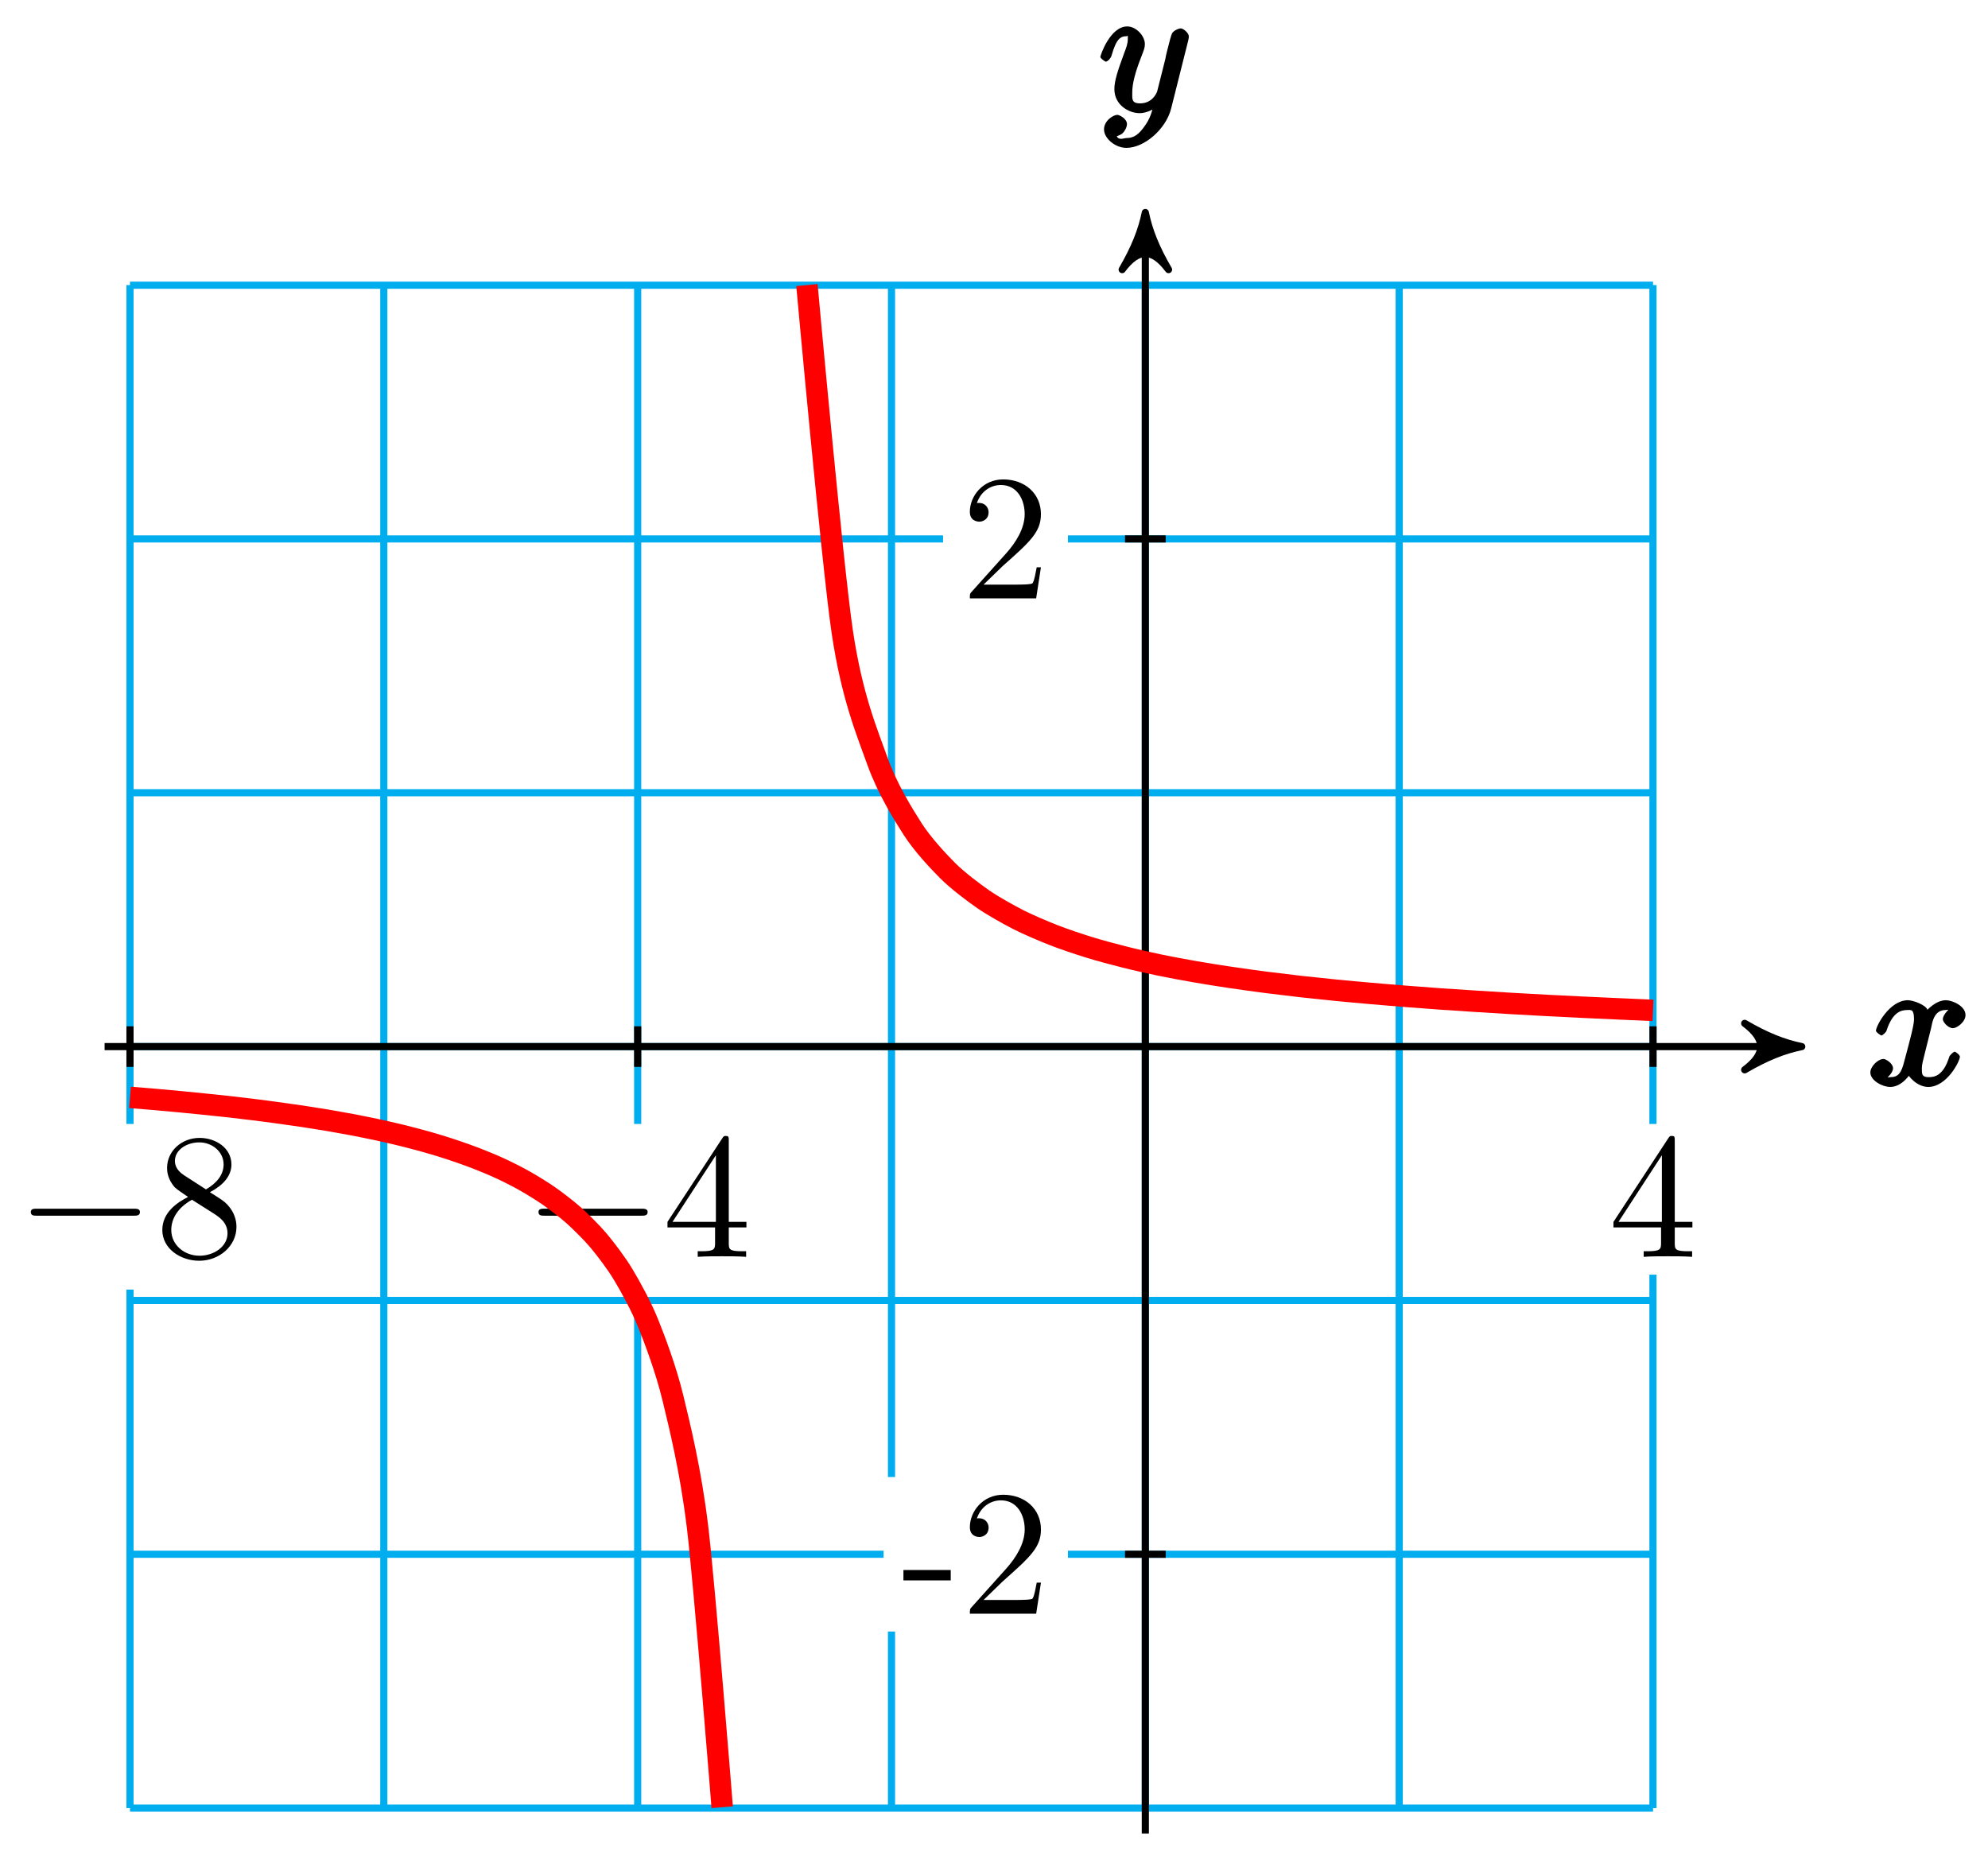
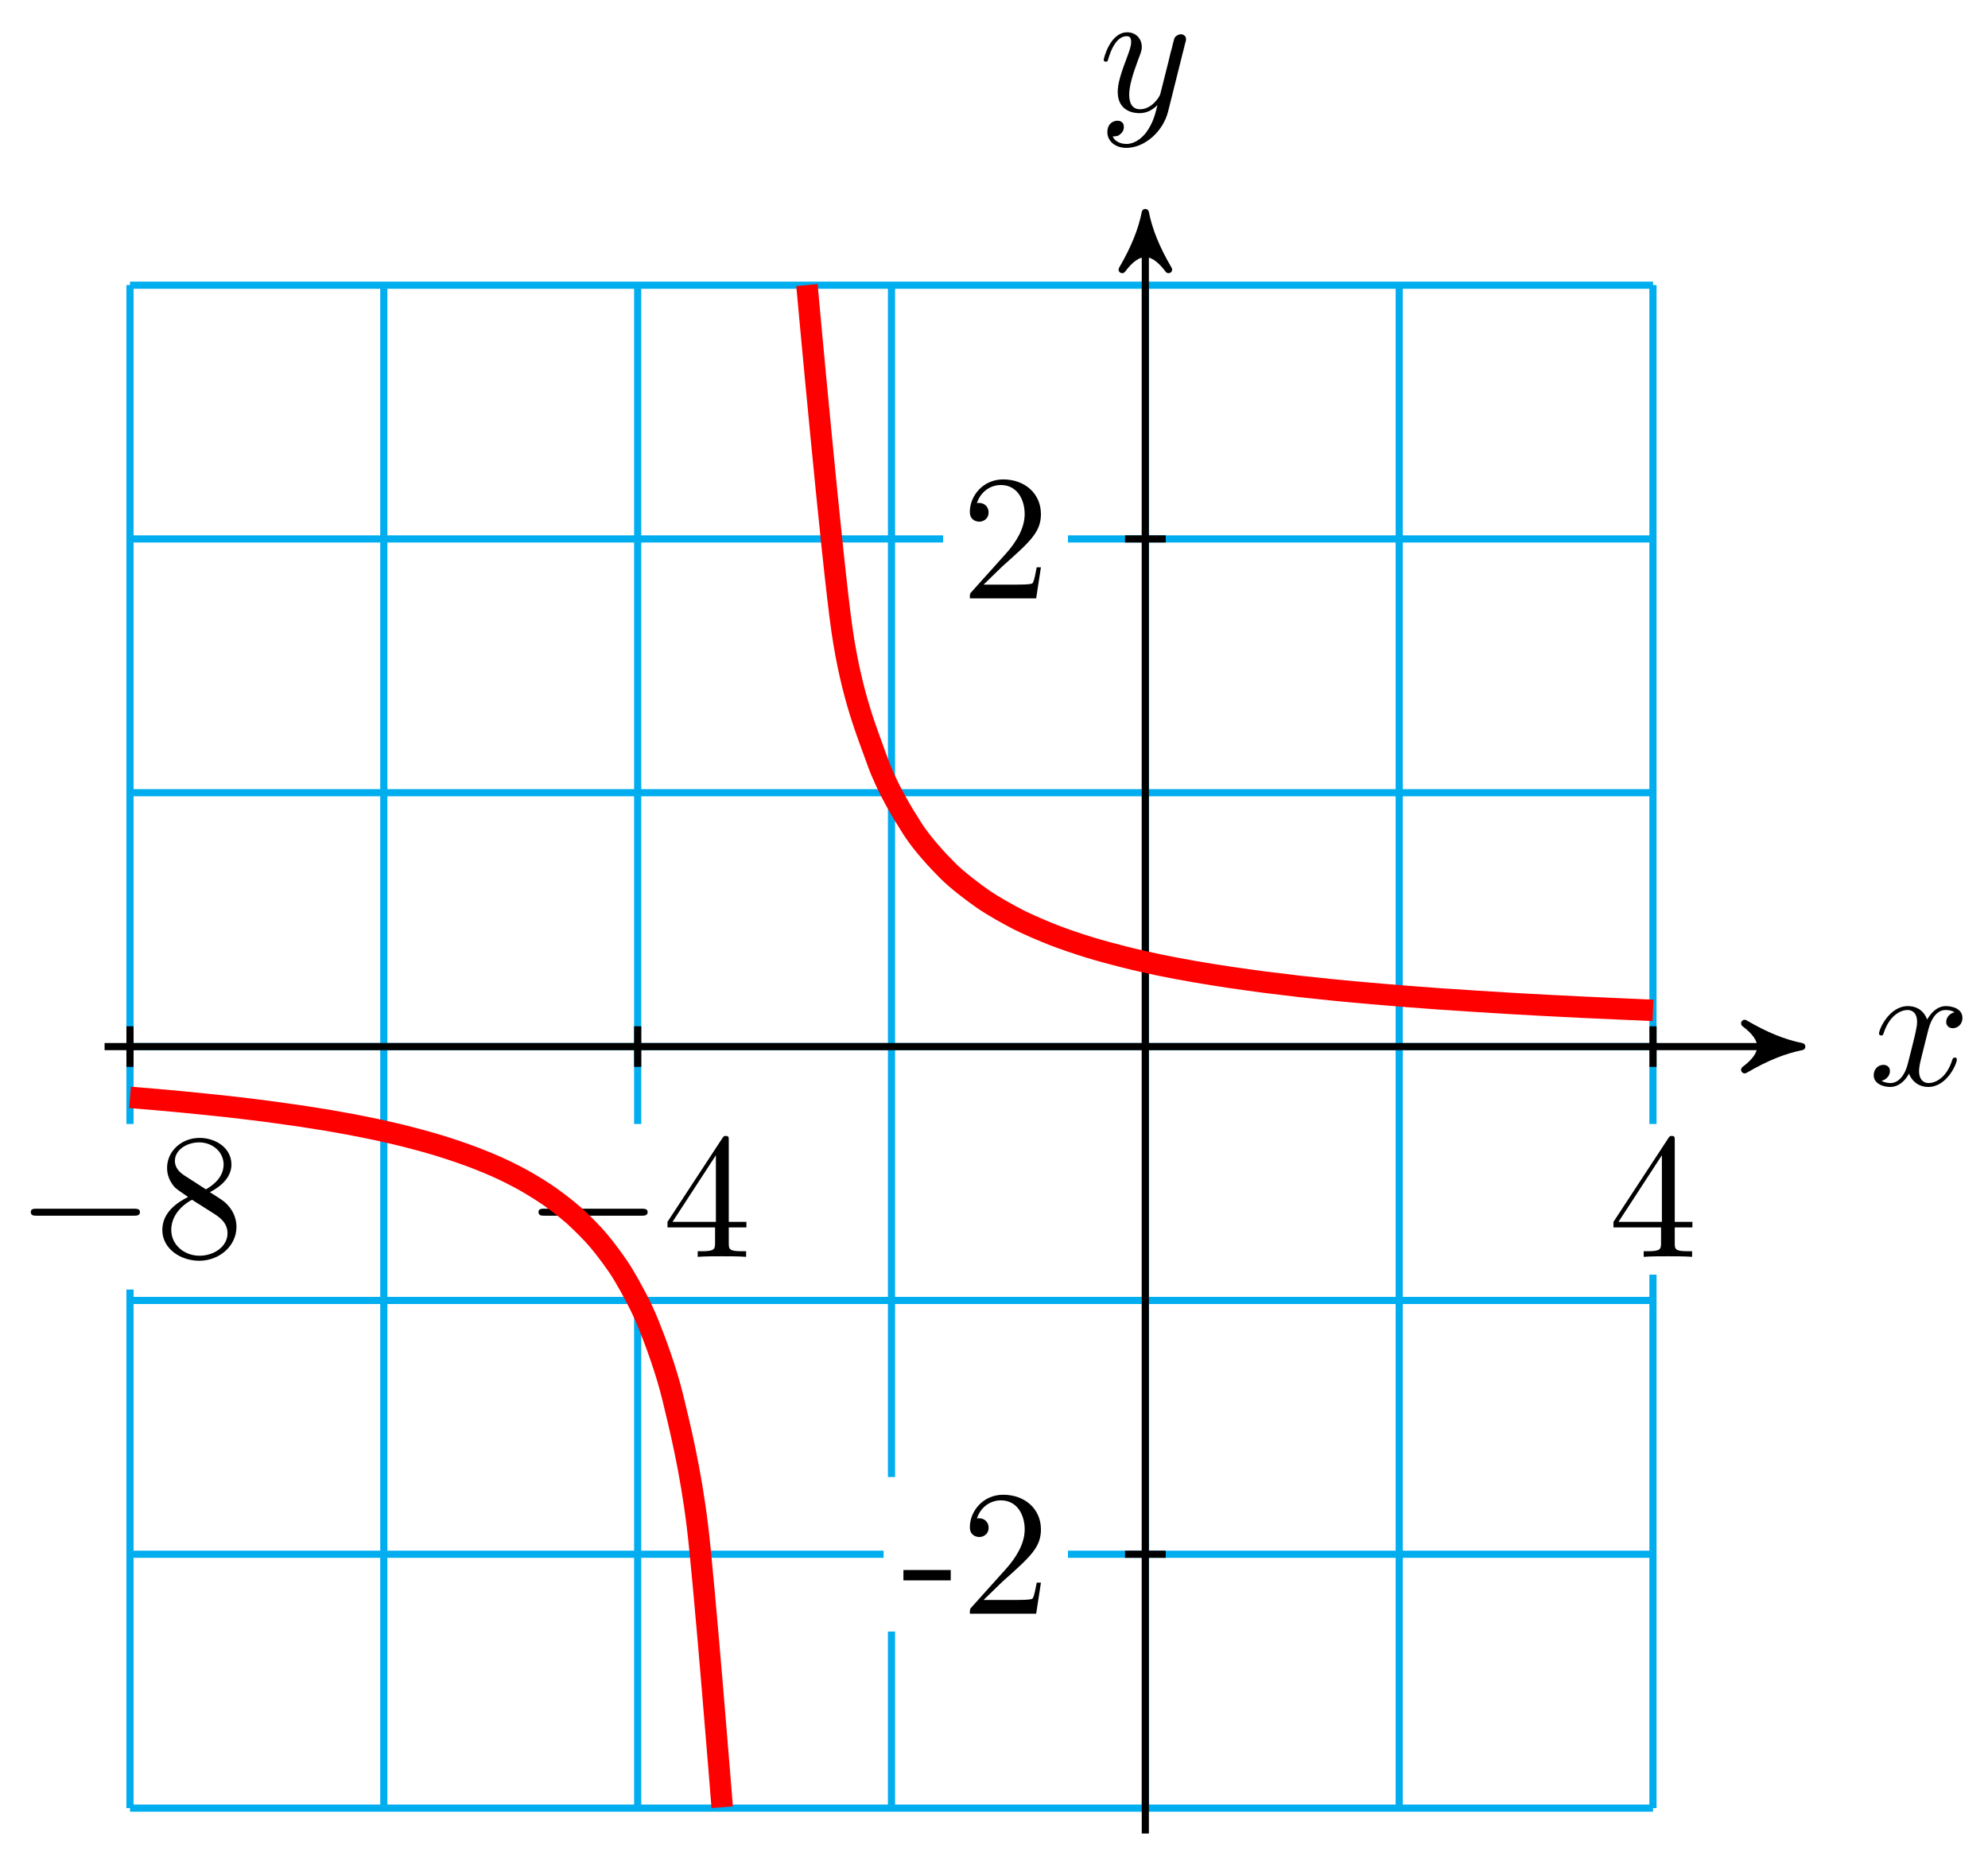
<svg xmlns="http://www.w3.org/2000/svg" xmlns:xlink="http://www.w3.org/1999/xlink" width="111pt" height="104pt" viewBox="0 0 111 104" version="1.1">
  <defs>
    <g>
      <symbol overflow="visible" id="glyph0-0">
        <path style="stroke:none;" d="" />
      </symbol>
      <symbol overflow="visible" id="glyph0-1">
-         <path style="stroke:none;" d="M 3.5 -3.172 C 3.562 -3.422 3.625 -4.188 4.312 -4.188 C 4.359 -4.188 4.469 -4.234 4.688 -4.109 L 4.812 -4.391 C 4.531 -4.344 4.156 -3.922 4.156 -3.672 C 4.156 -3.516 4.453 -3.172 4.719 -3.172 C 4.938 -3.172 5.422 -3.516 5.422 -3.906 C 5.422 -4.422 4.672 -4.734 4.328 -4.734 C 3.75 -4.734 3.266 -4.156 3.297 -4.203 C 3.203 -4.469 2.5 -4.734 2.203 -4.734 C 1.172 -4.734 0.422 -3.281 0.422 -3.031 C 0.422 -2.938 0.703 -2.766 0.719 -2.766 C 0.797 -2.766 1 -2.953 1.016 -3.047 C 1.359 -4.094 1.844 -4.188 2.188 -4.188 C 2.375 -4.188 2.547 -4.25 2.547 -3.672 C 2.547 -3.375 2.375 -2.703 2 -1.312 C 1.844 -0.688 1.672 -0.438 1.234 -0.438 C 1.172 -0.438 1.062 -0.391 0.859 -0.516 L 0.734 -0.234 C 0.984 -0.297 1.375 -0.656 1.375 -0.938 C 1.375 -1.203 0.984 -1.453 0.844 -1.453 C 0.531 -1.453 0.109 -1.031 0.109 -0.703 C 0.109 -0.25 0.781 0.109 1.219 0.109 C 1.891 0.109 2.359 -0.641 2.391 -0.703 L 2.094 -0.812 C 2.219 -0.438 2.75 0.109 3.344 0.109 C 4.375 0.109 5.109 -1.328 5.109 -1.578 C 5.109 -1.688 4.859 -1.859 4.828 -1.859 C 4.734 -1.859 4.531 -1.641 4.516 -1.578 C 4.188 -0.516 3.688 -0.438 3.375 -0.438 C 2.984 -0.438 2.984 -0.594 2.984 -0.922 C 2.984 -1.141 3.047 -1.359 3.156 -1.797 Z M 3.5 -3.172 " />
+         <path style="stroke:none;" d="M 3.328 -3.016 C 3.391 -3.266 3.625 -4.188 4.312 -4.188 C 4.359 -4.188 4.609 -4.188 4.812 -4.062 C 4.531 -4 4.344 -3.766 4.344 -3.516 C 4.344 -3.359 4.453 -3.172 4.719 -3.172 C 4.938 -3.172 5.25 -3.344 5.25 -3.75 C 5.25 -4.266 4.672 -4.406 4.328 -4.406 C 3.75 -4.406 3.406 -3.875 3.281 -3.656 C 3.031 -4.312 2.5 -4.406 2.203 -4.406 C 1.172 -4.406 0.594 -3.125 0.594 -2.875 C 0.594 -2.766 0.703 -2.766 0.719 -2.766 C 0.797 -2.766 0.828 -2.797 0.844 -2.875 C 1.188 -3.938 1.844 -4.188 2.188 -4.188 C 2.375 -4.188 2.719 -4.094 2.719 -3.516 C 2.719 -3.203 2.547 -2.547 2.188 -1.141 C 2.031 -0.531 1.672 -0.109 1.234 -0.109 C 1.172 -0.109 0.953 -0.109 0.734 -0.234 C 0.984 -0.297 1.203 -0.5 1.203 -0.781 C 1.203 -1.047 0.984 -1.125 0.844 -1.125 C 0.531 -1.125 0.297 -0.875 0.297 -0.547 C 0.297 -0.094 0.781 0.109 1.219 0.109 C 1.891 0.109 2.25 -0.594 2.266 -0.641 C 2.391 -0.281 2.75 0.109 3.344 0.109 C 4.375 0.109 4.938 -1.172 4.938 -1.422 C 4.938 -1.531 4.859 -1.531 4.828 -1.531 C 4.734 -1.531 4.719 -1.484 4.688 -1.422 C 4.359 -0.344 3.688 -0.109 3.375 -0.109 C 2.984 -0.109 2.828 -0.422 2.828 -0.766 C 2.828 -0.984 2.875 -1.203 2.984 -1.641 Z M 3.328 -3.016 " />
      </symbol>
      <symbol overflow="visible" id="glyph0-2">
-         <path style="stroke:none;" d="M 5.016 -3.953 C 5.047 -4.094 5.047 -4.109 5.047 -4.188 C 5.047 -4.359 4.75 -4.625 4.594 -4.625 C 4.5 -4.625 4.203 -4.516 4.109 -4.344 C 4.047 -4.203 3.969 -3.891 3.922 -3.703 C 3.859 -3.453 3.781 -3.188 3.734 -2.906 L 3.281 -1.109 C 3.234 -0.969 2.984 -0.438 2.328 -0.438 C 1.828 -0.438 1.891 -0.703 1.891 -1.078 C 1.891 -1.531 2.047 -2.156 2.391 -3.031 C 2.547 -3.438 2.594 -3.547 2.594 -3.75 C 2.594 -4.203 2.109 -4.734 1.609 -4.734 C 0.656 -4.734 0.109 -3.125 0.109 -3.031 C 0.109 -2.938 0.391 -2.766 0.406 -2.766 C 0.516 -2.766 0.688 -2.953 0.734 -3.109 C 1 -4.047 1.234 -4.188 1.578 -4.188 C 1.656 -4.188 1.641 -4.344 1.641 -4.031 C 1.641 -3.781 1.547 -3.516 1.469 -3.328 C 1.078 -2.266 0.891 -1.703 0.891 -1.234 C 0.891 -0.344 1.703 0.109 2.297 0.109 C 2.688 0.109 3.141 -0.109 3.422 -0.391 L 3.125 -0.5 C 2.984 0.016 2.922 0.391 2.516 0.922 C 2.266 1.25 2.016 1.5 1.562 1.5 C 1.422 1.5 1.141 1.641 1.031 1.406 C 0.953 1.406 1.203 1.359 1.344 1.234 C 1.453 1.141 1.594 0.906 1.594 0.719 C 1.594 0.406 1.156 0.203 1.062 0.203 C 0.828 0.203 0.312 0.531 0.312 1.016 C 0.312 1.516 0.938 2.047 1.562 2.047 C 2.578 2.047 3.781 0.984 4.062 -0.156 Z M 5.016 -3.953 " />
+         <path style="stroke:none;" d="M 4.844 -3.797 C 4.891 -3.938 4.891 -3.953 4.891 -4.031 C 4.891 -4.203 4.75 -4.297 4.594 -4.297 C 4.5 -4.297 4.344 -4.234 4.25 -4.094 C 4.234 -4.031 4.141 -3.734 4.109 -3.547 C 4.031 -3.297 3.969 -3.016 3.906 -2.75 L 3.453 -0.953 C 3.422 -0.812 2.984 -0.109 2.328 -0.109 C 1.828 -0.109 1.719 -0.547 1.719 -0.922 C 1.719 -1.375 1.891 -2 2.219 -2.875 C 2.375 -3.281 2.422 -3.391 2.422 -3.594 C 2.422 -4.031 2.109 -4.406 1.609 -4.406 C 0.656 -4.406 0.297 -2.953 0.297 -2.875 C 0.297 -2.766 0.391 -2.766 0.406 -2.766 C 0.516 -2.766 0.516 -2.797 0.562 -2.953 C 0.844 -3.891 1.234 -4.188 1.578 -4.188 C 1.656 -4.188 1.828 -4.188 1.828 -3.875 C 1.828 -3.625 1.719 -3.359 1.656 -3.172 C 1.25 -2.109 1.078 -1.547 1.078 -1.078 C 1.078 -0.188 1.703 0.109 2.297 0.109 C 2.688 0.109 3.016 -0.062 3.297 -0.344 C 3.172 0.172 3.047 0.672 2.656 1.203 C 2.391 1.531 2.016 1.828 1.562 1.828 C 1.422 1.828 0.969 1.797 0.797 1.406 C 0.953 1.406 1.094 1.406 1.219 1.281 C 1.328 1.203 1.422 1.062 1.422 0.875 C 1.422 0.562 1.156 0.531 1.062 0.531 C 0.828 0.531 0.5 0.688 0.5 1.172 C 0.5 1.672 0.938 2.047 1.562 2.047 C 2.578 2.047 3.609 1.141 3.891 0.016 Z M 4.844 -3.797 " />
      </symbol>
      <symbol overflow="visible" id="glyph1-0">
        <path style="stroke:none;" d="" />
      </symbol>
      <symbol overflow="visible" id="glyph1-1">
        <path style="stroke:none;" d="M 6.562 -2.297 C 6.734 -2.297 6.922 -2.297 6.922 -2.5 C 6.922 -2.688 6.734 -2.688 6.562 -2.688 L 1.172 -2.688 C 1 -2.688 0.828 -2.688 0.828 -2.5 C 0.828 -2.297 1 -2.297 1.172 -2.297 Z M 6.562 -2.297 " />
      </symbol>
      <symbol overflow="visible" id="glyph2-0">
        <path style="stroke:none;" d="" />
      </symbol>
      <symbol overflow="visible" id="glyph2-1">
        <path style="stroke:none;" d="M 1.625 -4.562 C 1.172 -4.859 1.125 -5.188 1.125 -5.359 C 1.125 -5.969 1.781 -6.391 2.484 -6.391 C 3.203 -6.391 3.844 -5.875 3.844 -5.156 C 3.844 -4.578 3.453 -4.109 2.859 -3.766 Z M 3.078 -3.609 C 3.797 -3.984 4.281 -4.5 4.281 -5.156 C 4.281 -6.078 3.406 -6.641 2.5 -6.641 C 1.5 -6.641 0.688 -5.906 0.688 -4.969 C 0.688 -4.797 0.703 -4.344 1.125 -3.875 C 1.234 -3.766 1.609 -3.516 1.859 -3.344 C 1.281 -3.047 0.422 -2.5 0.422 -1.5 C 0.422 -0.453 1.438 0.219 2.484 0.219 C 3.609 0.219 4.562 -0.609 4.562 -1.672 C 4.562 -2.031 4.453 -2.484 4.062 -2.906 C 3.875 -3.109 3.719 -3.203 3.078 -3.609 Z M 2.078 -3.188 L 3.312 -2.406 C 3.594 -2.219 4.062 -1.922 4.062 -1.312 C 4.062 -0.578 3.312 -0.062 2.5 -0.062 C 1.641 -0.062 0.922 -0.672 0.922 -1.5 C 0.922 -2.078 1.234 -2.719 2.078 -3.188 Z M 2.078 -3.188 " />
      </symbol>
      <symbol overflow="visible" id="glyph2-2">
        <path style="stroke:none;" d="M 2.938 -1.641 L 2.938 -0.781 C 2.938 -0.422 2.906 -0.312 2.172 -0.312 L 1.969 -0.312 L 1.969 0 C 2.375 -0.031 2.891 -0.031 3.312 -0.031 C 3.734 -0.031 4.25 -0.031 4.672 0 L 4.672 -0.312 L 4.453 -0.312 C 3.719 -0.312 3.703 -0.422 3.703 -0.781 L 3.703 -1.641 L 4.688 -1.641 L 4.688 -1.953 L 3.703 -1.953 L 3.703 -6.484 C 3.703 -6.688 3.703 -6.75 3.531 -6.75 C 3.453 -6.75 3.422 -6.75 3.344 -6.625 L 0.281 -1.953 L 0.281 -1.641 Z M 2.984 -1.953 L 0.562 -1.953 L 2.984 -5.672 Z M 2.984 -1.953 " />
      </symbol>
      <symbol overflow="visible" id="glyph3-0">
        <path style="stroke:none;" d="" />
      </symbol>
      <symbol overflow="visible" id="glyph3-1">
        <path style="stroke:none;" d="M 2.75 -1.859 L 2.75 -2.438 L 0.109 -2.438 L 0.109 -1.859 Z M 2.75 -1.859 " />
      </symbol>
      <symbol overflow="visible" id="glyph3-2">
        <path style="stroke:none;" d="M 4.469 -1.734 L 4.234 -1.734 C 4.172 -1.438 4.109 -1 4 -0.844 C 3.938 -0.766 3.281 -0.766 3.062 -0.766 L 1.266 -0.766 L 2.328 -1.797 C 3.875 -3.172 4.469 -3.703 4.469 -4.703 C 4.469 -5.844 3.578 -6.641 2.359 -6.641 C 1.234 -6.641 0.5 -5.719 0.5 -4.828 C 0.5 -4.281 1 -4.281 1.031 -4.281 C 1.203 -4.281 1.547 -4.391 1.547 -4.812 C 1.547 -5.062 1.359 -5.328 1.016 -5.328 C 0.938 -5.328 0.922 -5.328 0.891 -5.312 C 1.109 -5.969 1.656 -6.328 2.234 -6.328 C 3.141 -6.328 3.562 -5.516 3.562 -4.703 C 3.562 -3.906 3.078 -3.125 2.516 -2.5 L 0.609 -0.375 C 0.5 -0.266 0.5 -0.234 0.5 0 L 4.203 0 Z M 4.469 -1.734 " />
      </symbol>
    </g>
  </defs>
  <g id="surface1">
    <path style="fill:none;stroke-width:0.399;stroke-linecap:butt;stroke-linejoin:miter;stroke:rgb(0%,67.839%,93.729%);stroke-opacity:1;stroke-miterlimit:10;" d="M -56.693 -42.521 L 28.346 -42.521 M -56.693 -28.346 L 28.346 -28.346 M -56.693 -14.175 L 28.346 -14.175 M -56.693 -0 L 28.346 -0 M -56.693 14.175 L 28.346 14.175 M -56.693 28.346 L 28.346 28.346 M -56.693 42.513 L 28.346 42.513 M -56.693 -42.521 L -56.693 42.521 M -42.521 -42.521 L -42.521 42.521 M -28.346 -42.521 L -28.346 42.521 M -14.174 -42.521 L -14.174 42.521 M -0.002 -42.521 L -0.002 42.521 M 14.174 -42.521 L 14.174 42.521 M 28.342 -42.521 L 28.342 42.521 " transform="matrix(1,0,0,-1.00005,63.951,58.44127)" />
    <path style="fill:none;stroke-width:0.399;stroke-linecap:butt;stroke-linejoin:miter;stroke:rgb(0%,0%,0%);stroke-opacity:1;stroke-miterlimit:10;" d="M -58.111 -0 L 35.854 -0 " transform="matrix(1,0,0,-1.00005,63.951,58.44127)" />
    <path style="fill-rule:nonzero;fill:rgb(0%,0%,0%);fill-opacity:1;stroke-width:0.399;stroke-linecap:butt;stroke-linejoin:round;stroke:rgb(0%,0%,0%);stroke-opacity:1;stroke-miterlimit:10;" d="M 0.796 -0 C -0.2 0.199 -1.196 0.597 -2.392 1.297 C -1.196 0.398 -1.196 -0.399 -2.392 -1.297 C -1.196 -0.598 -0.2 -0.199 0.796 -0 Z M 0.796 -0 " transform="matrix(1,0,0,-1.00005,99.80566,58.44127)" />
    <g style="fill:rgb(0%,0%,0%);fill-opacity:1;">
      <use xlink:href="#glyph0-1" x="104.322" y="60.586" />
    </g>
    <path style="fill:none;stroke-width:0.399;stroke-linecap:butt;stroke-linejoin:miter;stroke:rgb(0%,0%,0%);stroke-opacity:1;stroke-miterlimit:10;" d="M -0.002 -43.939 L -0.002 45.775 " transform="matrix(1,0,0,-1.00005,63.951,58.44127)" />
    <path style="fill-rule:nonzero;fill:rgb(0%,0%,0%);fill-opacity:1;stroke-width:0.399;stroke-linecap:butt;stroke-linejoin:round;stroke:rgb(0%,0%,0%);stroke-opacity:1;stroke-miterlimit:10;" d="M 0.796 0.002 C -0.2 0.201 -1.196 0.599 -2.392 1.295 C -1.196 0.4 -1.196 -0.397 -2.392 -1.295 C -1.196 -0.596 -0.2 -0.197 0.796 0.002 Z M 0.796 0.002 " transform="matrix(0,-1.00005,-1,0,63.951,12.66298)" />
    <g style="fill:rgb(0%,0%,0%);fill-opacity:1;">
      <use xlink:href="#glyph0-2" x="61.33" y="6.21" />
    </g>
    <path style="fill:none;stroke-width:0.399;stroke-linecap:butt;stroke-linejoin:miter;stroke:rgb(0%,0%,0%);stroke-opacity:1;stroke-miterlimit:10;" d="M -56.693 1.133 L -56.693 -1.133 " transform="matrix(1,0,0,-1.00005,63.951,58.44127)" />
    <path style=" stroke:none;fill-rule:nonzero;fill:rgb(100%,100%,100%);fill-opacity:1;" d="M -0.105 72.008 L 14.617 72.008 L 14.617 62.762 L -0.105 62.762 Z M -0.105 72.008 " />
    <g style="fill:rgb(0%,0%,0%);fill-opacity:1;">
      <use xlink:href="#glyph1-1" x="0.892" y="70.181" />
    </g>
    <g style="fill:rgb(0%,0%,0%);fill-opacity:1;">
      <use xlink:href="#glyph2-1" x="8.641" y="70.181" />
    </g>
    <path style="fill:none;stroke-width:0.399;stroke-linecap:butt;stroke-linejoin:miter;stroke:rgb(0%,0%,0%);stroke-opacity:1;stroke-miterlimit:10;" d="M -28.346 1.133 L -28.346 -1.133 " transform="matrix(1,0,0,-1.00005,63.951,58.44127)" />
    <path style=" stroke:none;fill-rule:nonzero;fill:rgb(100%,100%,100%);fill-opacity:1;" d="M 28.242 72.008 L 42.965 72.008 L 42.965 62.762 L 28.242 62.762 Z M 28.242 72.008 " />
    <g style="fill:rgb(0%,0%,0%);fill-opacity:1;">
      <use xlink:href="#glyph1-1" x="29.239" y="70.181" />
    </g>
    <g style="fill:rgb(0%,0%,0%);fill-opacity:1;">
      <use xlink:href="#glyph2-2" x="36.988" y="70.181" />
    </g>
    <path style="fill:none;stroke-width:0.399;stroke-linecap:butt;stroke-linejoin:miter;stroke:rgb(0%,0%,0%);stroke-opacity:1;stroke-miterlimit:10;" d="M 28.346 1.133 L 28.346 -1.133 " transform="matrix(1,0,0,-1.00005,63.951,58.44127)" />
    <path style=" stroke:none;fill-rule:nonzero;fill:rgb(100%,100%,100%);fill-opacity:1;" d="M 88.812 71.176 L 95.785 71.176 L 95.785 62.762 L 88.812 62.762 Z M 88.812 71.176 " />
    <g style="fill:rgb(0%,0%,0%);fill-opacity:1;">
      <use xlink:href="#glyph2-2" x="89.807" y="70.181" />
    </g>
    <path style="fill:none;stroke-width:0.399;stroke-linecap:butt;stroke-linejoin:miter;stroke:rgb(0%,0%,0%);stroke-opacity:1;stroke-miterlimit:10;" d="M 1.135 -28.346 L -1.135 -28.346 " transform="matrix(1,0,0,-1.00005,63.951,58.44127)" />
    <path style=" stroke:none;fill-rule:nonzero;fill:rgb(100%,100%,100%);fill-opacity:1;" d="M 49.336 91.105 L 59.629 91.105 L 59.629 82.477 L 49.336 82.477 Z M 49.336 91.105 " />
    <g style="fill:rgb(0%,0%,0%);fill-opacity:1;">
      <use xlink:href="#glyph3-1" x="50.334" y="90.107" />
      <use xlink:href="#glyph3-2" x="53.652" y="90.107" />
    </g>
    <path style="fill:none;stroke-width:0.399;stroke-linecap:butt;stroke-linejoin:miter;stroke:rgb(0%,0%,0%);stroke-opacity:1;stroke-miterlimit:10;" d="M 1.135 28.346 L -1.135 28.346 " transform="matrix(1,0,0,-1.00005,63.951,58.44127)" />
    <path style=" stroke:none;fill-rule:nonzero;fill:rgb(100%,100%,100%);fill-opacity:1;" d="M 52.656 34.406 L 59.629 34.406 L 59.629 25.777 L 52.656 25.777 Z M 52.656 34.406 " />
    <g style="fill:rgb(0%,0%,0%);fill-opacity:1;">
      <use xlink:href="#glyph3-2" x="53.651" y="33.411" />
    </g>
    <path style="fill:none;stroke-width:1.196;stroke-linecap:butt;stroke-linejoin:miter;stroke:rgb(100%,0%,0%);stroke-opacity:1;stroke-miterlimit:10;" d="M -56.693 -2.836 C -56.693 -2.836 -55.697 -2.918 -55.314 -2.949 C -54.931 -2.984 -54.322 -3.039 -53.939 -3.074 C -53.556 -3.109 -52.943 -3.172 -52.56 -3.211 C -52.178 -3.25 -51.564 -3.312 -51.181 -3.355 C -50.799 -3.398 -50.185 -3.473 -49.803 -3.519 C -49.424 -3.566 -48.81 -3.644 -48.428 -3.699 C -48.045 -3.75 -47.431 -3.836 -47.049 -3.894 C -46.666 -3.953 -46.053 -4.051 -45.67 -4.113 C -45.287 -4.18 -44.674 -4.289 -44.295 -4.359 C -43.912 -4.434 -43.299 -4.555 -42.916 -4.637 C -42.533 -4.719 -41.92 -4.859 -41.537 -4.953 C -41.154 -5.047 -40.541 -5.207 -40.158 -5.316 C -39.775 -5.422 -39.166 -5.605 -38.783 -5.734 C -38.4 -5.859 -37.787 -6.074 -37.404 -6.222 C -37.021 -6.371 -36.408 -6.621 -36.025 -6.801 C -35.642 -6.976 -35.029 -7.285 -34.646 -7.504 C -34.267 -7.718 -33.654 -8.093 -33.271 -8.363 C -32.889 -8.633 -32.275 -9.101 -31.892 -9.445 C -31.51 -9.793 -30.896 -10.394 -30.514 -10.851 C -30.131 -11.312 -29.517 -12.113 -29.139 -12.753 C -28.756 -13.39 -28.142 -14.503 -27.76 -15.456 C -27.377 -16.406 -26.764 -18.034 -26.381 -19.612 C -25.998 -21.194 -25.385 -23.667 -25.002 -26.839 C -24.619 -30.01 -23.627 -42.471 -23.627 -42.471 " transform="matrix(1,0,0,-1.00005,63.951,58.44127)" />
    <path style="fill:none;stroke-width:1.196;stroke-linecap:butt;stroke-linejoin:miter;stroke:rgb(100%,0%,0%);stroke-opacity:1;stroke-miterlimit:10;" d="M -18.896 42.521 C -18.896 42.521 -17.474 26.881 -16.928 23.194 C -16.385 19.507 -15.506 17.476 -14.963 15.944 C -14.416 14.413 -13.537 12.999 -12.994 12.148 C -12.447 11.296 -11.568 10.355 -11.025 9.812 C -10.478 9.269 -9.603 8.609 -9.056 8.23 C -8.51 7.851 -7.635 7.367 -7.088 7.085 C -6.541 6.808 -5.666 6.437 -5.119 6.222 C -4.572 6.007 -3.697 5.714 -3.15 5.546 C -2.603 5.375 -1.728 5.14 -1.181 5.004 C -0.635 4.863 0.24 4.668 0.787 4.554 C 1.334 4.441 2.209 4.277 2.756 4.183 C 3.303 4.086 4.178 3.949 4.725 3.867 C 5.272 3.785 6.147 3.664 6.694 3.593 C 7.24 3.523 8.115 3.418 8.662 3.355 C 9.205 3.297 10.084 3.203 10.631 3.148 C 11.174 3.093 12.053 3.015 12.6 2.968 C 13.143 2.918 14.022 2.847 14.565 2.804 C 15.111 2.761 15.99 2.695 16.533 2.656 C 17.08 2.621 17.955 2.562 18.502 2.527 C 19.049 2.492 19.924 2.437 20.471 2.406 C 21.018 2.375 21.893 2.328 22.44 2.297 C 22.986 2.269 23.861 2.226 24.408 2.199 C 24.955 2.172 25.83 2.133 26.377 2.109 C 26.924 2.086 28.346 2.023 28.346 2.023 " transform="matrix(1,0,0,-1.00005,63.951,58.44127)" />
  </g>
</svg>
